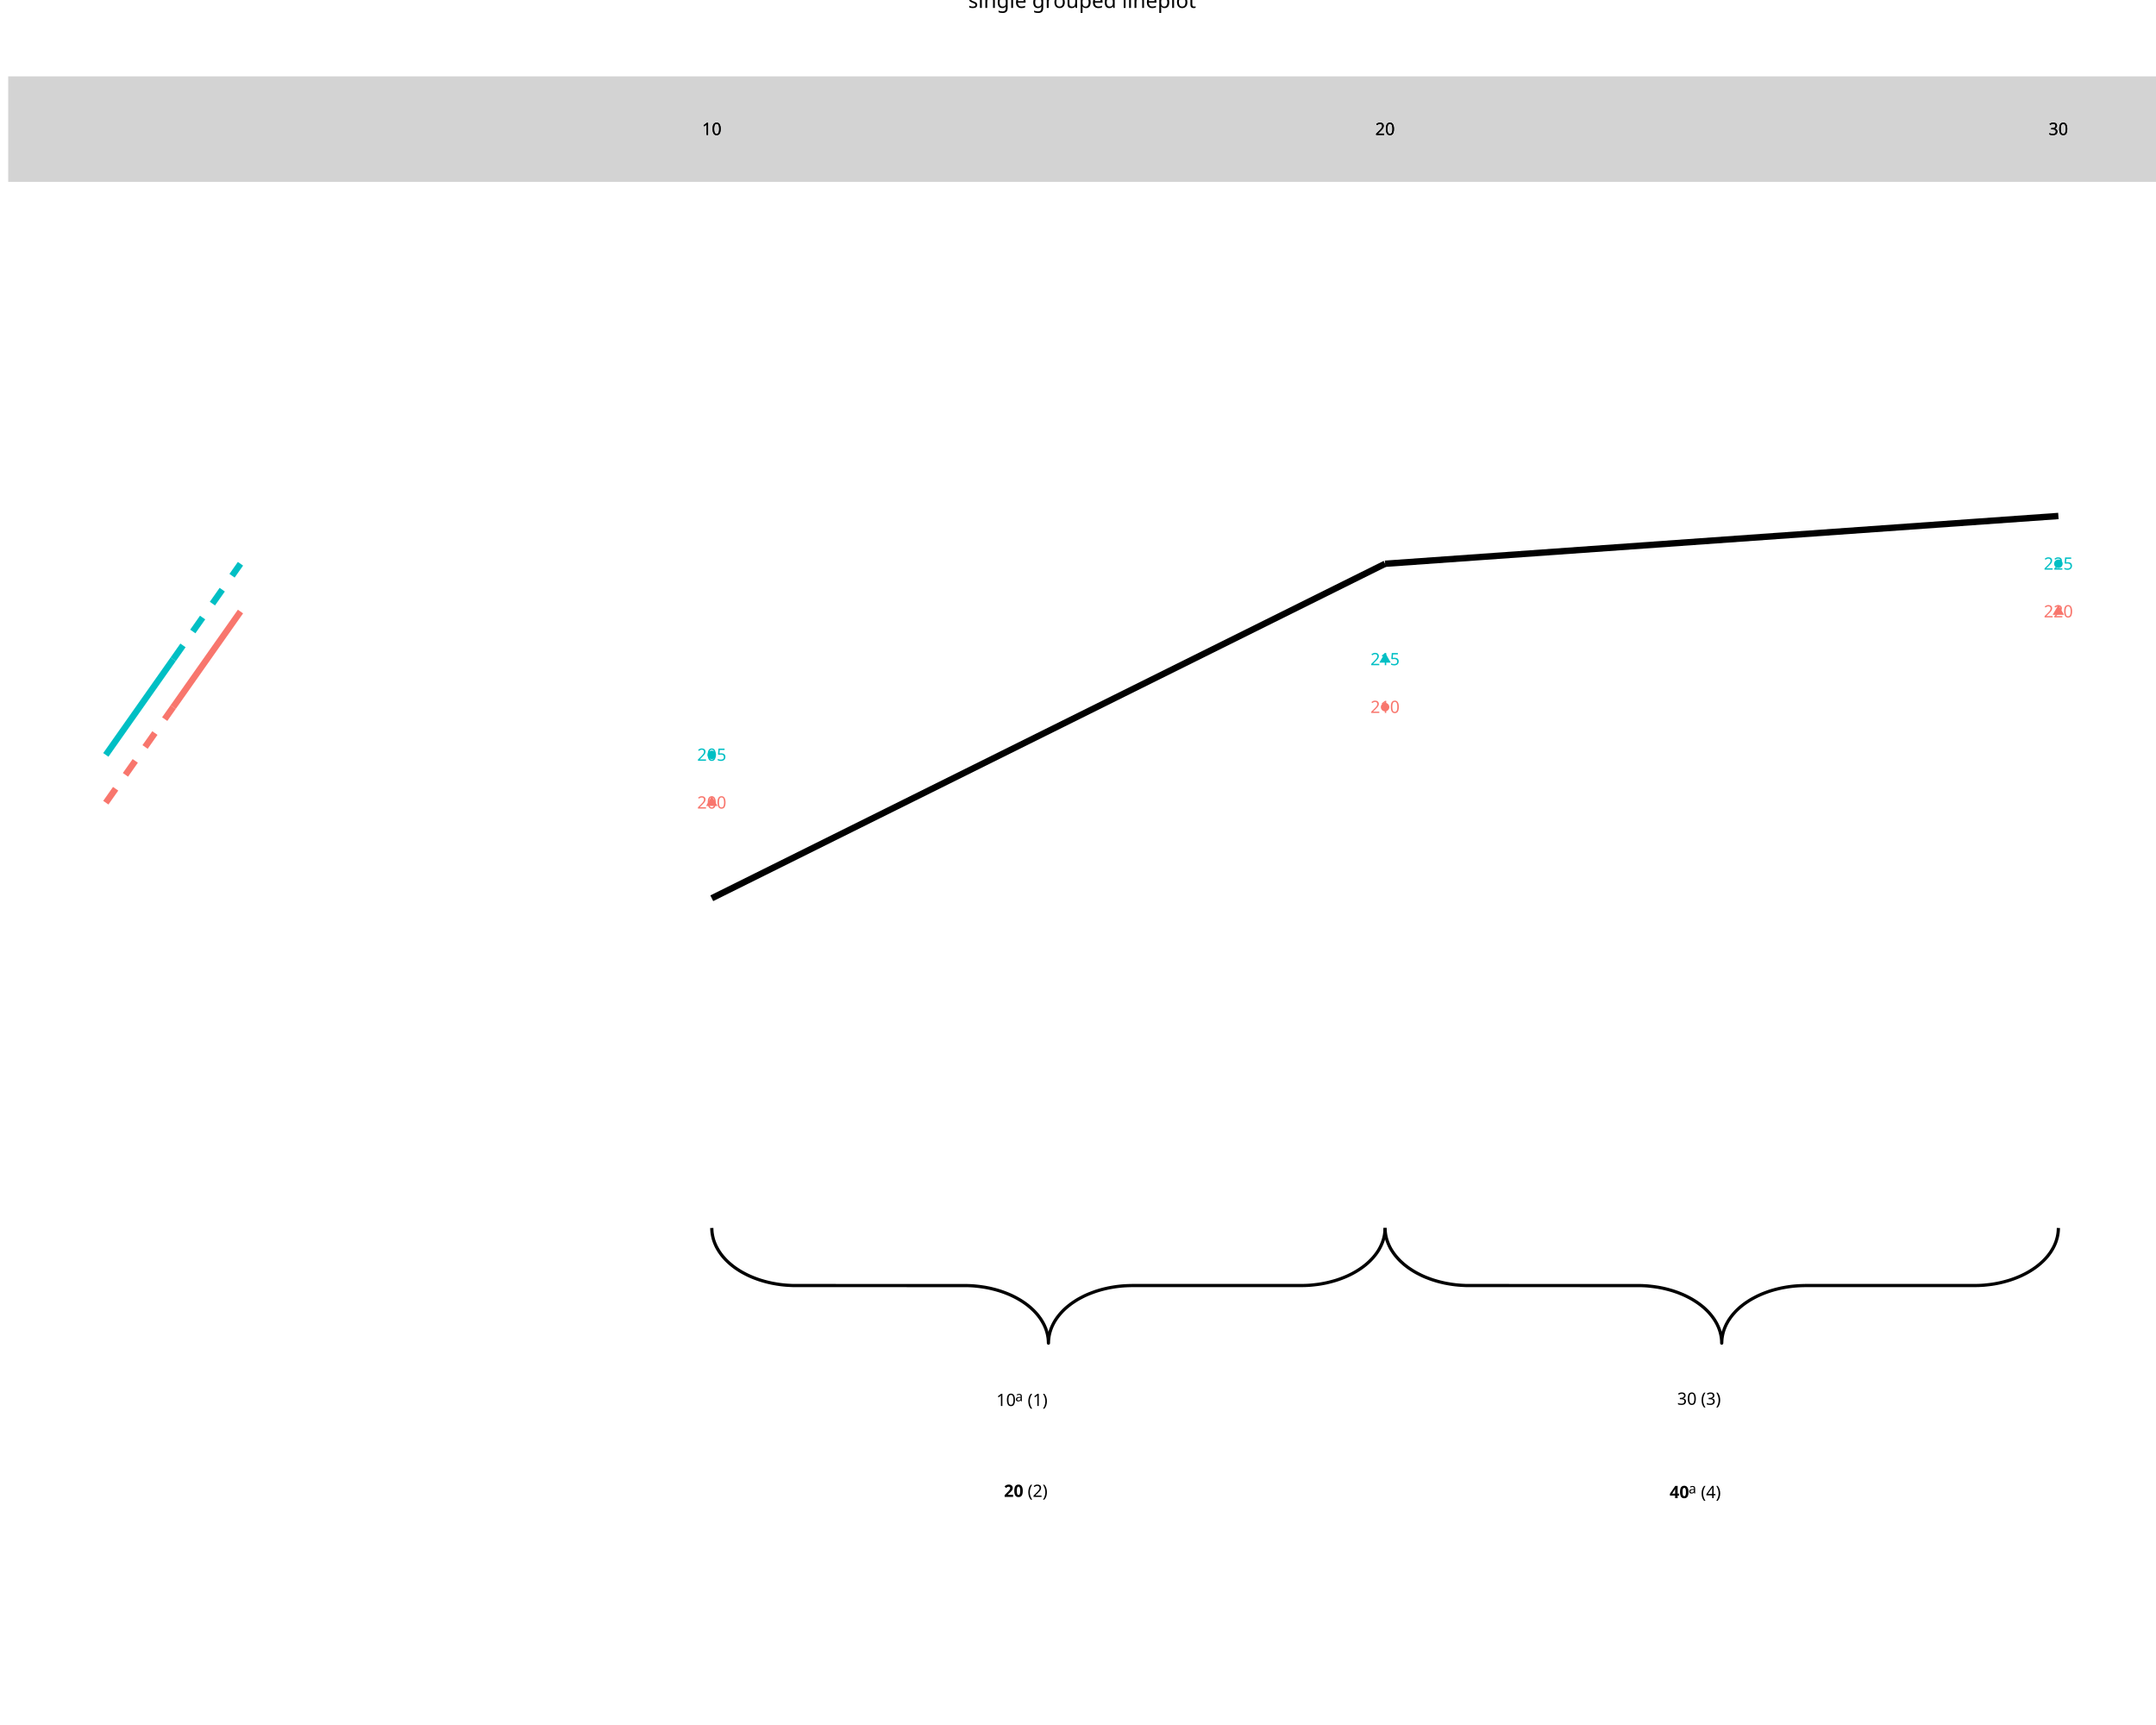
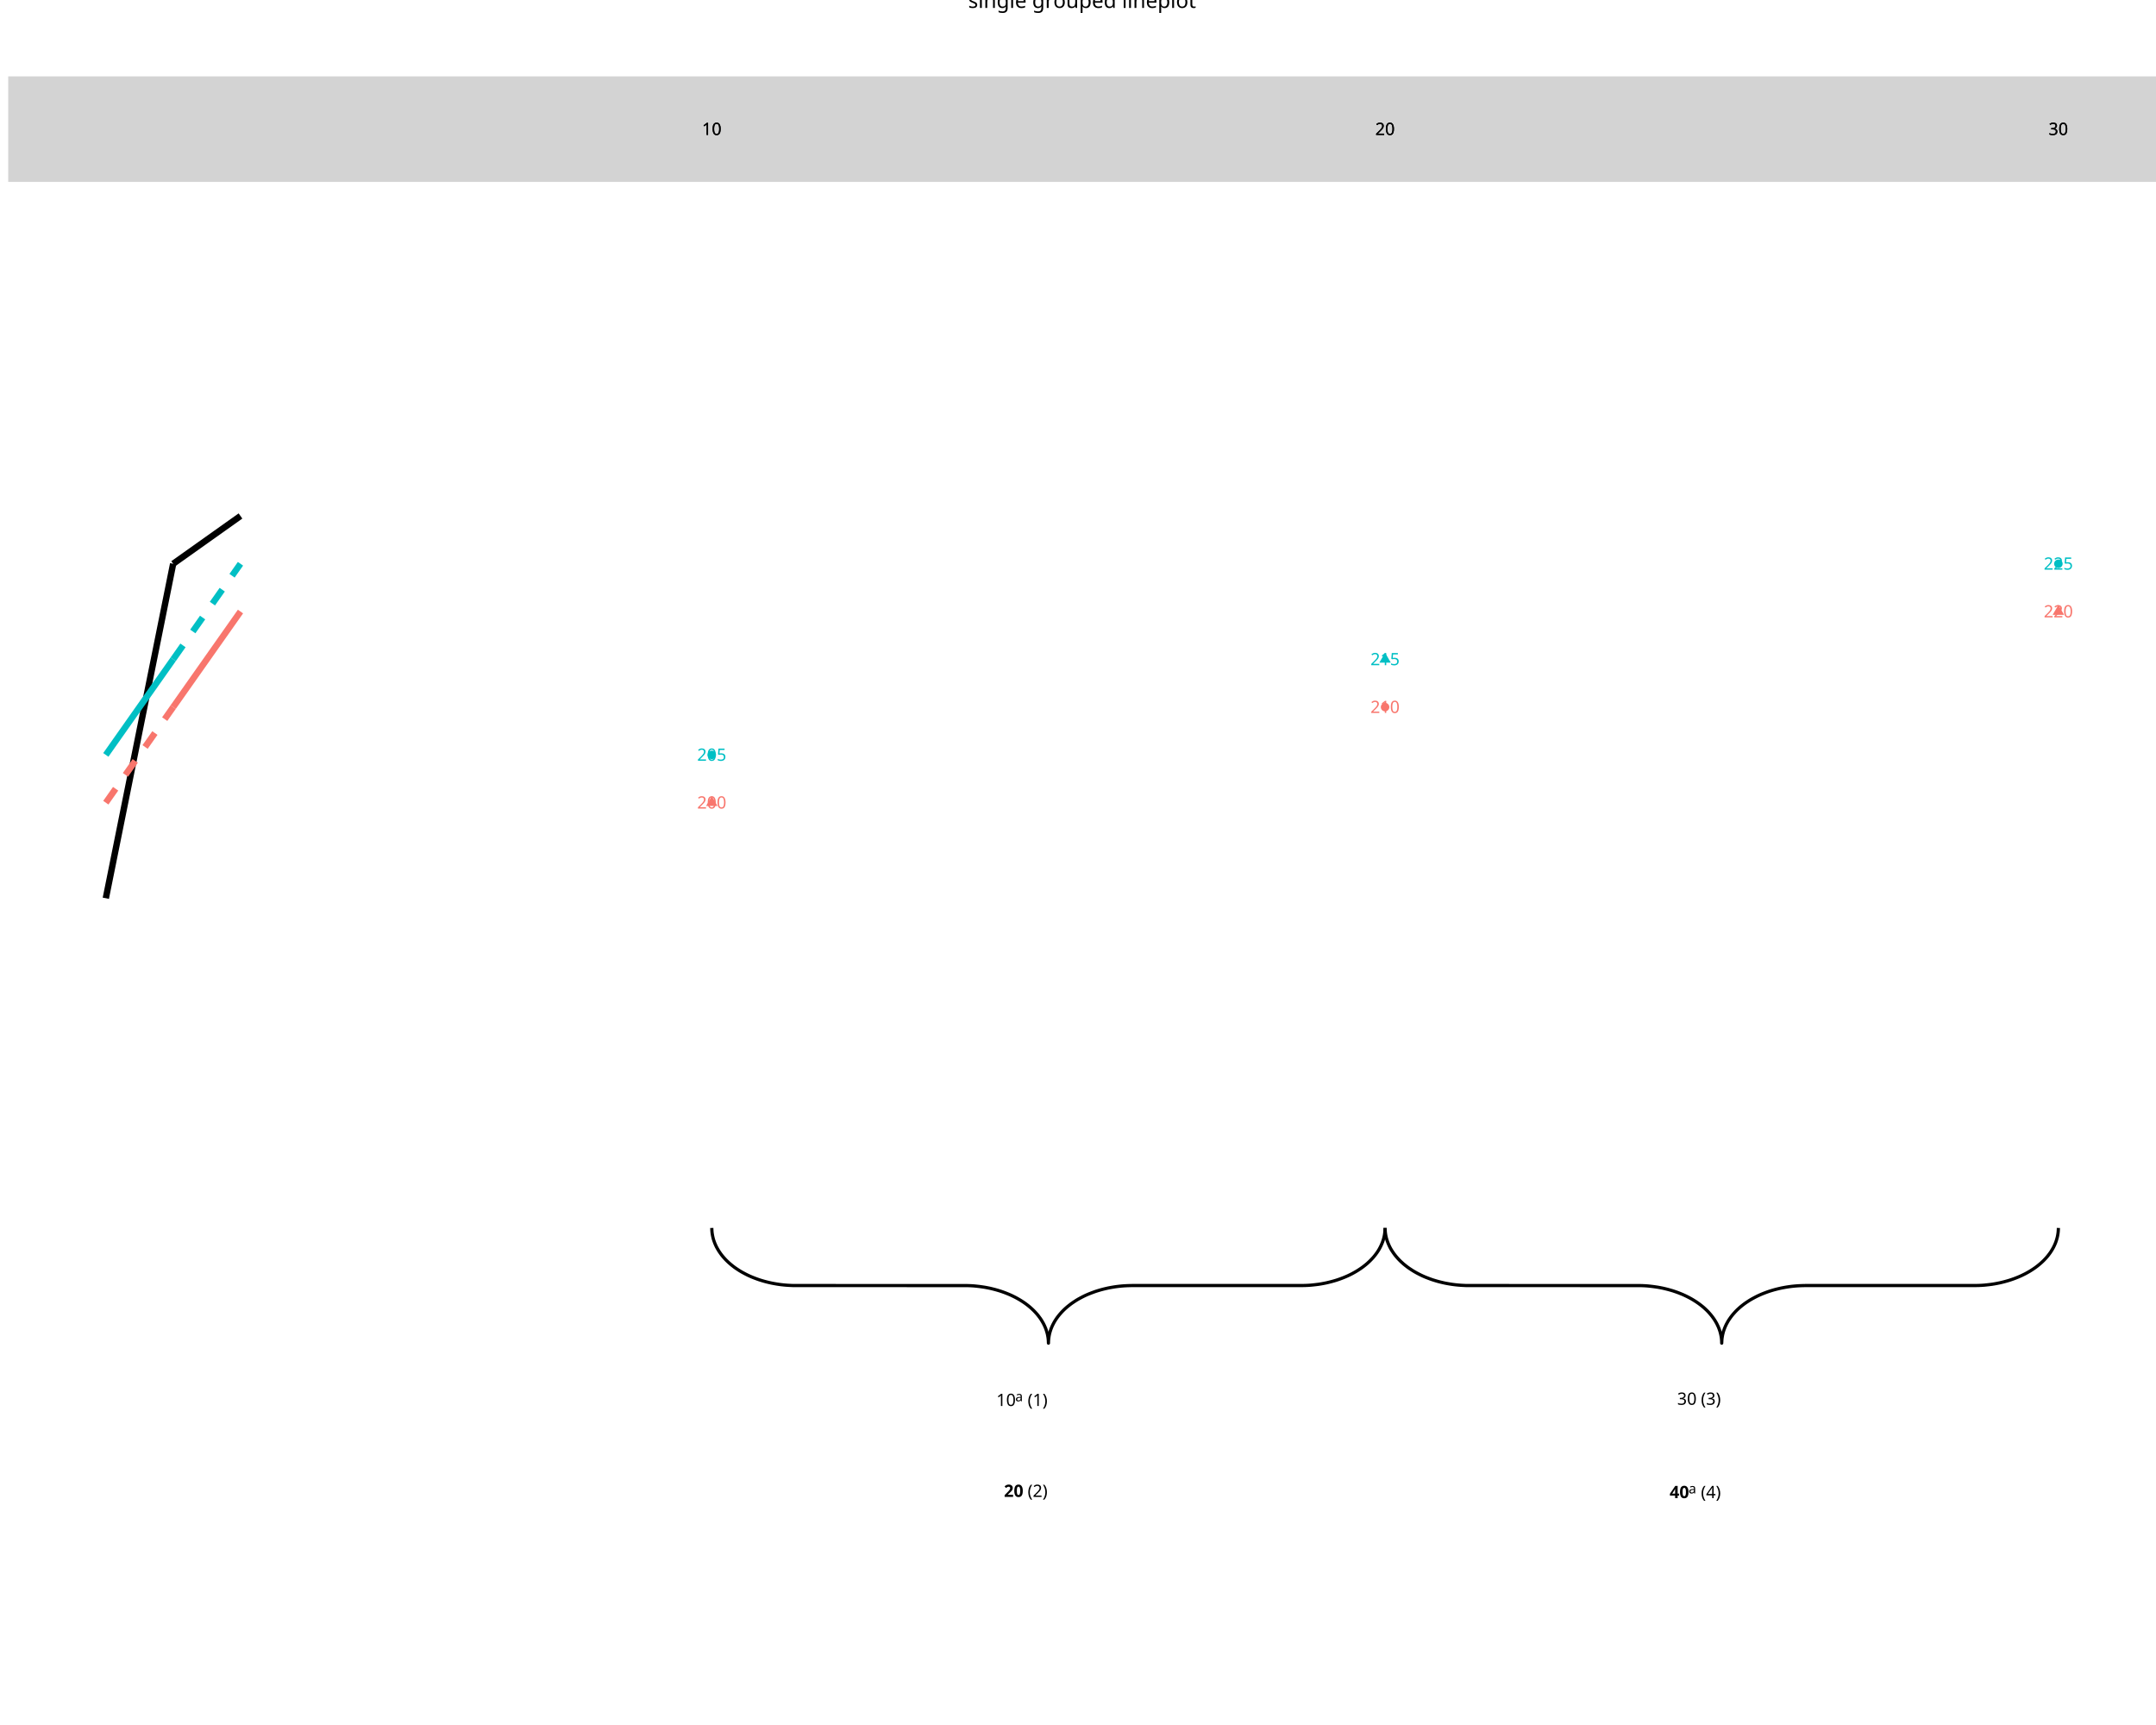
<svg xmlns="http://www.w3.org/2000/svg" class="svglite" data-engine-version="2.0" width="720.00pt" height="576.00pt" viewBox="0 0 720.00 576.00">
  <defs>
    <style type="text/css">
    .svglite line, .svglite polyline, .svglite polygon, .svglite path, .svglite rect, .svglite circle {
      fill: none;
      stroke: #000000;
      stroke-linecap: round;
      stroke-linejoin: round;
      stroke-miterlimit: 10.00;
    }
  </style>
  </defs>
  <rect width="100%" height="100%" style="stroke: none; fill: #FFFFFF;" />
  <defs>
    <clipPath id="cpMC4wMHw3MjAuMDB8MC4wMHw1NzYuMDA=">
      <rect x="0.00" y="0.00" width="720.00" height="576.00" />
    </clipPath>
  </defs>
  <g clip-path="url(#cpMC4wMHw3MjAuMDB8MC4wMHw1NzYuMDA=)">
    <polyline points="237.70,410.03 237.71,410.34 237.74,410.94 237.79,411.55 237.88,412.15 237.99,412.76 238.13,413.36 238.29,413.95 238.49,414.54 238.71,415.13 238.96,415.71 239.23,416.29 239.54,416.86 239.87,417.43 240.22,417.98 240.60,418.53 241.00,419.07 241.43,419.60 241.89,420.12 242.36,420.64 242.87,421.14 243.39,421.63 243.94,422.11 244.50,422.57 245.09,423.03 245.70,423.47 246.33,423.89 246.98,424.31 247.65,424.71 248.34,425.09 249.04,425.46 249.76,425.82 250.50,426.16 251.25,426.48 252.01,426.78 252.79,427.07 253.59,427.35 254.39,427.60 255.21,427.84 256.04,428.06 256.87,428.26 257.72,428.45 258.57,428.61 259.43,428.76 260.30,428.89 261.17,429.00 262.05,429.09 262.93,429.16 263.82,429.21 264.70,429.25 265.59,429.26 322.69,429.27 323.57,429.29 324.46,429.33 325.34,429.39 326.22,429.48 327.10,429.58 327.97,429.70 328.83,429.83 329.69,429.99 330.54,430.16 331.38,430.36 332.21,430.57 333.03,430.80 333.84,431.04 334.64,431.31 335.43,431.59 336.20,431.89 336.96,432.20 337.71,432.53 338.43,432.88 339.15,433.24 339.84,433.62 340.52,434.01 341.18,434.42 341.82,434.84 342.44,435.27 343.04,435.72 343.62,436.18 344.17,436.65 344.71,437.14 345.22,437.63 345.71,438.14 346.18,438.66 346.62,439.18 347.03,439.72 347.43,440.26 347.79,440.81 348.13,441.38 348.45,441.94 348.74,442.52 349.00,443.10 349.24,443.68 349.44,444.27 349.62,444.87 349.78,445.46 349.90,446.07 350.00,446.67 350.07,447.27 350.11,447.88 350.13,448.49 350.13,448.49 350.13,448.18 350.16,447.58 350.22,446.97 350.30,446.37 350.41,445.76 350.55,445.16 350.72,444.57 350.91,443.98 351.13,443.39 351.38,442.81 351.66,442.23 351.96,441.66 352.29,441.09 352.64,440.54 353.02,439.99 353.43,439.45 353.86,438.92 354.31,438.40 354.79,437.88 355.29,437.38 355.81,436.89 356.36,436.41 356.93,435.95 357.52,435.49 358.13,435.05 358.76,434.63 359.40,434.21 360.07,433.81 360.76,433.43 361.46,433.06 362.18,432.70 362.92,432.36 363.67,432.04 364.44,431.74 365.22,431.45 366.01,431.17 366.82,430.92 367.63,430.68 368.46,430.46 369.30,430.26 370.14,430.07 370.99,429.91 371.86,429.76 372.72,429.63 373.60,429.52 374.47,429.43 375.35,429.36 376.24,429.31 377.12,429.28 378.01,429.26 435.11,429.25 436.00,429.23 436.88,429.19 437.76,429.13 438.64,429.04 439.52,428.94 440.39,428.83 441.25,428.69 442.11,428.53 442.96,428.36 443.80,428.16 444.63,427.95 445.46,427.72 446.27,427.48 447.07,427.21 447.85,426.93 448.63,426.63 449.38,426.32 450.13,425.99 450.86,425.64 451.57,425.28 452.26,424.90 452.94,424.51 453.60,424.10 454.24,423.68 454.86,423.25 455.46,422.80 456.04,422.34 456.60,421.87 457.13,421.38 457.64,420.89 458.13,420.38 458.60,419.87 459.04,419.34 459.46,418.80 459.85,418.26 460.22,417.71 460.56,417.15 460.87,416.58 461.16,416.00 461.42,415.42 461.66,414.84 461.87,414.25 462.05,413.65 462.20,413.06 462.33,412.46 462.42,411.85 462.49,411.25 462.54,410.64 462.55,410.03 462.55,410.03 " style="stroke-width: 1.07; stroke-linecap: butt;" />
    <polyline points="462.55,410.03 462.55,410.34 462.58,410.94 462.64,411.55 462.72,412.15 462.83,412.76 462.97,413.36 463.14,413.95 463.34,414.54 463.56,415.13 463.81,415.71 464.08,416.29 464.38,416.86 464.71,417.43 465.07,417.98 465.45,418.53 465.85,419.07 466.28,419.60 466.73,420.12 467.21,420.64 467.71,421.14 468.24,421.63 468.78,422.11 469.35,422.57 469.94,423.03 470.55,423.47 471.18,423.89 471.83,424.31 472.50,424.71 473.18,425.09 473.89,425.46 474.61,425.82 475.34,426.16 476.09,426.48 476.86,426.78 477.64,427.07 478.43,427.35 479.24,427.60 480.05,427.84 480.88,428.06 481.72,428.26 482.56,428.45 483.42,428.61 484.28,428.76 485.15,428.89 486.02,429.00 486.90,429.09 487.78,429.16 488.66,429.21 489.55,429.25 490.43,429.26 547.53,429.27 548.42,429.29 549.31,429.33 550.19,429.39 551.07,429.48 551.94,429.58 552.81,429.70 553.68,429.83 554.53,429.99 555.38,430.16 556.23,430.36 557.06,430.57 557.88,430.80 558.69,431.04 559.49,431.31 560.28,431.59 561.05,431.89 561.81,432.20 562.55,432.53 563.28,432.88 563.99,433.24 564.69,433.62 565.36,434.01 566.02,434.42 566.66,434.84 567.28,435.27 567.88,435.72 568.46,436.18 569.02,436.65 569.55,437.14 570.07,437.63 570.56,438.14 571.02,438.66 571.46,439.18 571.88,439.72 572.27,440.26 572.64,440.81 572.98,441.38 573.30,441.94 573.58,442.52 573.85,443.10 574.08,443.68 574.29,444.27 574.47,444.87 574.62,445.46 574.75,446.07 574.85,446.67 574.92,447.27 574.96,447.88 574.97,448.49 574.97,448.49 574.98,448.18 575.01,447.58 575.06,446.97 575.15,446.37 575.26,445.76 575.40,445.16 575.56,444.57 575.76,443.98 575.98,443.39 576.23,442.81 576.50,442.23 576.81,441.66 577.13,441.09 577.49,440.54 577.87,439.99 578.27,439.45 578.70,438.92 579.16,438.40 579.63,437.88 580.13,437.38 580.66,436.89 581.20,436.41 581.77,435.95 582.36,435.49 582.97,435.05 583.60,434.63 584.25,434.21 584.92,433.81 585.61,433.43 586.31,433.06 587.03,432.70 587.77,432.36 588.52,432.04 589.28,431.74 590.06,431.45 590.86,431.17 591.66,430.92 592.48,430.68 593.31,430.46 594.14,430.26 594.99,430.07 595.84,429.91 596.70,429.76 597.57,429.63 598.44,429.52 599.32,429.43 600.20,429.36 601.08,429.31 601.97,429.28 602.86,429.26 659.96,429.25 660.84,429.23 661.73,429.19 662.61,429.13 663.49,429.04 664.37,428.94 665.24,428.83 666.10,428.69 666.96,428.53 667.81,428.36 668.65,428.16 669.48,427.95 670.30,427.72 671.11,427.48 671.91,427.21 672.70,426.93 673.47,426.63 674.23,426.32 674.98,425.99 675.70,425.64 676.42,425.28 677.11,424.90 677.79,424.51 678.45,424.10 679.09,423.68 679.71,423.25 680.31,422.80 680.88,422.34 681.44,421.87 681.98,421.38 682.49,420.89 682.98,420.38 683.44,419.87 683.89,419.34 684.30,418.80 684.70,418.26 685.06,417.71 685.40,417.15 685.72,416.58 686.01,416.00 686.27,415.42 686.51,414.84 686.71,414.25 686.89,413.65 687.05,413.06 687.17,412.46 687.27,411.85 687.34,411.25 687.38,410.64 687.40,410.03 687.40,410.03 " style="stroke-width: 1.07; stroke-linecap: butt;" />
    <text x="332.73" y="469.47" style="font-size: 5.69px; font-family: sans;" textLength="6.33px" lengthAdjust="spacingAndGlyphs">10</text>
    <text x="339.06" y="467.91" style="font-size: 4.55px; font-family: sans;" textLength="2.53px" lengthAdjust="spacingAndGlyphs">a</text>
    <text x="343.17" y="469.47" style="font-size: 5.69px; font-family: sans;" textLength="6.95px" lengthAdjust="spacingAndGlyphs">(1)</text>
    <text x="335.26" y="499.84" style="font-size: 5.69px; font-weight: bold; font-family: sans;" textLength="6.33px" lengthAdjust="spacingAndGlyphs">20</text>
    <text x="343.17" y="499.84" style="font-size: 5.69px; font-family: sans;" textLength="6.95px" lengthAdjust="spacingAndGlyphs">(2)</text>
    <text x="560.11" y="469.08" style="font-size: 5.69px; font-family: sans;" textLength="6.33px" lengthAdjust="spacingAndGlyphs">30</text>
    <text x="568.02" y="469.08" style="font-size: 5.69px; font-family: sans;" textLength="6.95px" lengthAdjust="spacingAndGlyphs">(3)</text>
    <text x="557.58" y="500.24" style="font-size: 5.69px; font-weight: bold; font-family: sans;" textLength="6.33px" lengthAdjust="spacingAndGlyphs">40</text>
    <text x="563.91" y="498.67" style="font-size: 4.55px; font-family: sans;" textLength="2.53px" lengthAdjust="spacingAndGlyphs">a</text>
    <text x="568.02" y="500.24" style="font-size: 5.69px; font-family: sans;" textLength="6.95px" lengthAdjust="spacingAndGlyphs">(4)</text>
-     <line x1="237.70" y1="299.94" x2="462.55" y2="188.25" style="stroke-width: 2.13; stroke-linecap: butt;" />
-     <line x1="462.55" y1="188.25" x2="687.40" y2="172.29" style="stroke-width: 2.13; stroke-linecap: butt;" />
+     <line x1="35.34" y1="299.94" x2="57.83" y2="188.25" style="stroke-width: 2.13; stroke-linecap: butt;" />
+     <line x1="57.83" y1="188.25" x2="80.31" y2="172.29" style="stroke-width: 2.13; stroke-linecap: butt;" />
    <line x1="35.34" y1="268.03" x2="57.83" y2="236.11" style="stroke-width: 2.13; stroke: #F8766D; stroke-dasharray: 5.69,5.69; stroke-linecap: butt;" />
    <line x1="35.34" y1="252.07" x2="57.83" y2="220.16" style="stroke-width: 2.13; stroke: #00BFC4; stroke-linecap: butt;" />
    <line x1="57.83" y1="236.11" x2="80.31" y2="204.20" style="stroke-width: 2.13; stroke: #F8766D; stroke-linecap: butt;" />
    <line x1="57.83" y1="220.16" x2="80.31" y2="188.25" style="stroke-width: 2.13; stroke: #00BFC4; stroke-dasharray: 5.69,5.69; stroke-linecap: butt;" />
    <polygon points="237.70,265.82 239.62,269.13 235.79,269.13 " style="stroke-width: 0.71; stroke: none; fill: #F8766D;" />
    <circle cx="237.70" cy="252.07" r="1.42" style="stroke-width: 0.71; stroke: none; fill: #00BFC4;" />
    <circle cx="462.55" cy="236.11" r="1.42" style="stroke-width: 0.71; stroke: none; fill: #F8766D;" />
    <polygon points="462.55,217.95 464.46,221.26 460.64,221.26 " style="stroke-width: 0.71; stroke: none; fill: #00BFC4;" />
    <polygon points="687.40,201.99 689.31,205.31 685.48,205.31 " style="stroke-width: 0.71; stroke: none; fill: #F8766D;" />
    <circle cx="687.40" cy="188.25" r="1.42" style="stroke-width: 0.71; stroke: none; fill: #00BFC4;" />
    <text x="237.70" y="269.98" text-anchor="middle" style="font-size: 5.69px; fill: #F8766D; font-family: sans;" textLength="9.50px" lengthAdjust="spacingAndGlyphs">200</text>
    <text x="237.70" y="254.03" text-anchor="middle" style="font-size: 5.69px; fill: #00BFC4; font-family: sans;" textLength="9.50px" lengthAdjust="spacingAndGlyphs">205</text>
    <text x="462.55" y="238.07" text-anchor="middle" style="font-size: 5.69px; fill: #F8766D; font-family: sans;" textLength="9.50px" lengthAdjust="spacingAndGlyphs">210</text>
    <text x="462.55" y="222.12" text-anchor="middle" style="font-size: 5.69px; fill: #00BFC4; font-family: sans;" textLength="9.50px" lengthAdjust="spacingAndGlyphs">215</text>
    <text x="687.40" y="206.16" text-anchor="middle" style="font-size: 5.69px; fill: #F8766D; font-family: sans;" textLength="9.50px" lengthAdjust="spacingAndGlyphs">220</text>
    <text x="687.40" y="190.21" text-anchor="middle" style="font-size: 5.69px; fill: #00BFC4; font-family: sans;" textLength="9.50px" lengthAdjust="spacingAndGlyphs">225</text>
    <rect x="2.74" y="25.50" width="717.26" height="35.23" style="stroke-width: 1.07; stroke: none; stroke-linecap: butt; stroke-linejoin: miter; fill: #D3D3D3;" />
    <text x="237.70" y="45.07" text-anchor="middle" style="font-size: 5.69px; font-family: sans;" textLength="6.33px" lengthAdjust="spacingAndGlyphs">10</text>
    <text x="462.55" y="45.07" text-anchor="middle" style="font-size: 5.69px; font-family: sans;" textLength="6.33px" lengthAdjust="spacingAndGlyphs">20</text>
    <text x="687.40" y="45.07" text-anchor="middle" style="font-size: 5.69px; font-family: sans;" textLength="6.33px" lengthAdjust="spacingAndGlyphs">30</text>
    <text x="237.70" y="45.07" text-anchor="middle" style="font-size: 5.69px; font-family: sans;" textLength="6.33px" lengthAdjust="spacingAndGlyphs">10</text>
    <text x="462.55" y="45.07" text-anchor="middle" style="font-size: 5.69px; font-family: sans;" textLength="6.33px" lengthAdjust="spacingAndGlyphs">20</text>
    <text x="687.40" y="45.07" text-anchor="middle" style="font-size: 5.69px; font-family: sans;" textLength="6.33px" lengthAdjust="spacingAndGlyphs">30</text>
    <text x="361.37" y="2.64" text-anchor="middle" style="font-size: 7.00px; font-family: sans;" textLength="70.05px" lengthAdjust="spacingAndGlyphs">single grouped lineplot</text>
  </g>
</svg>
